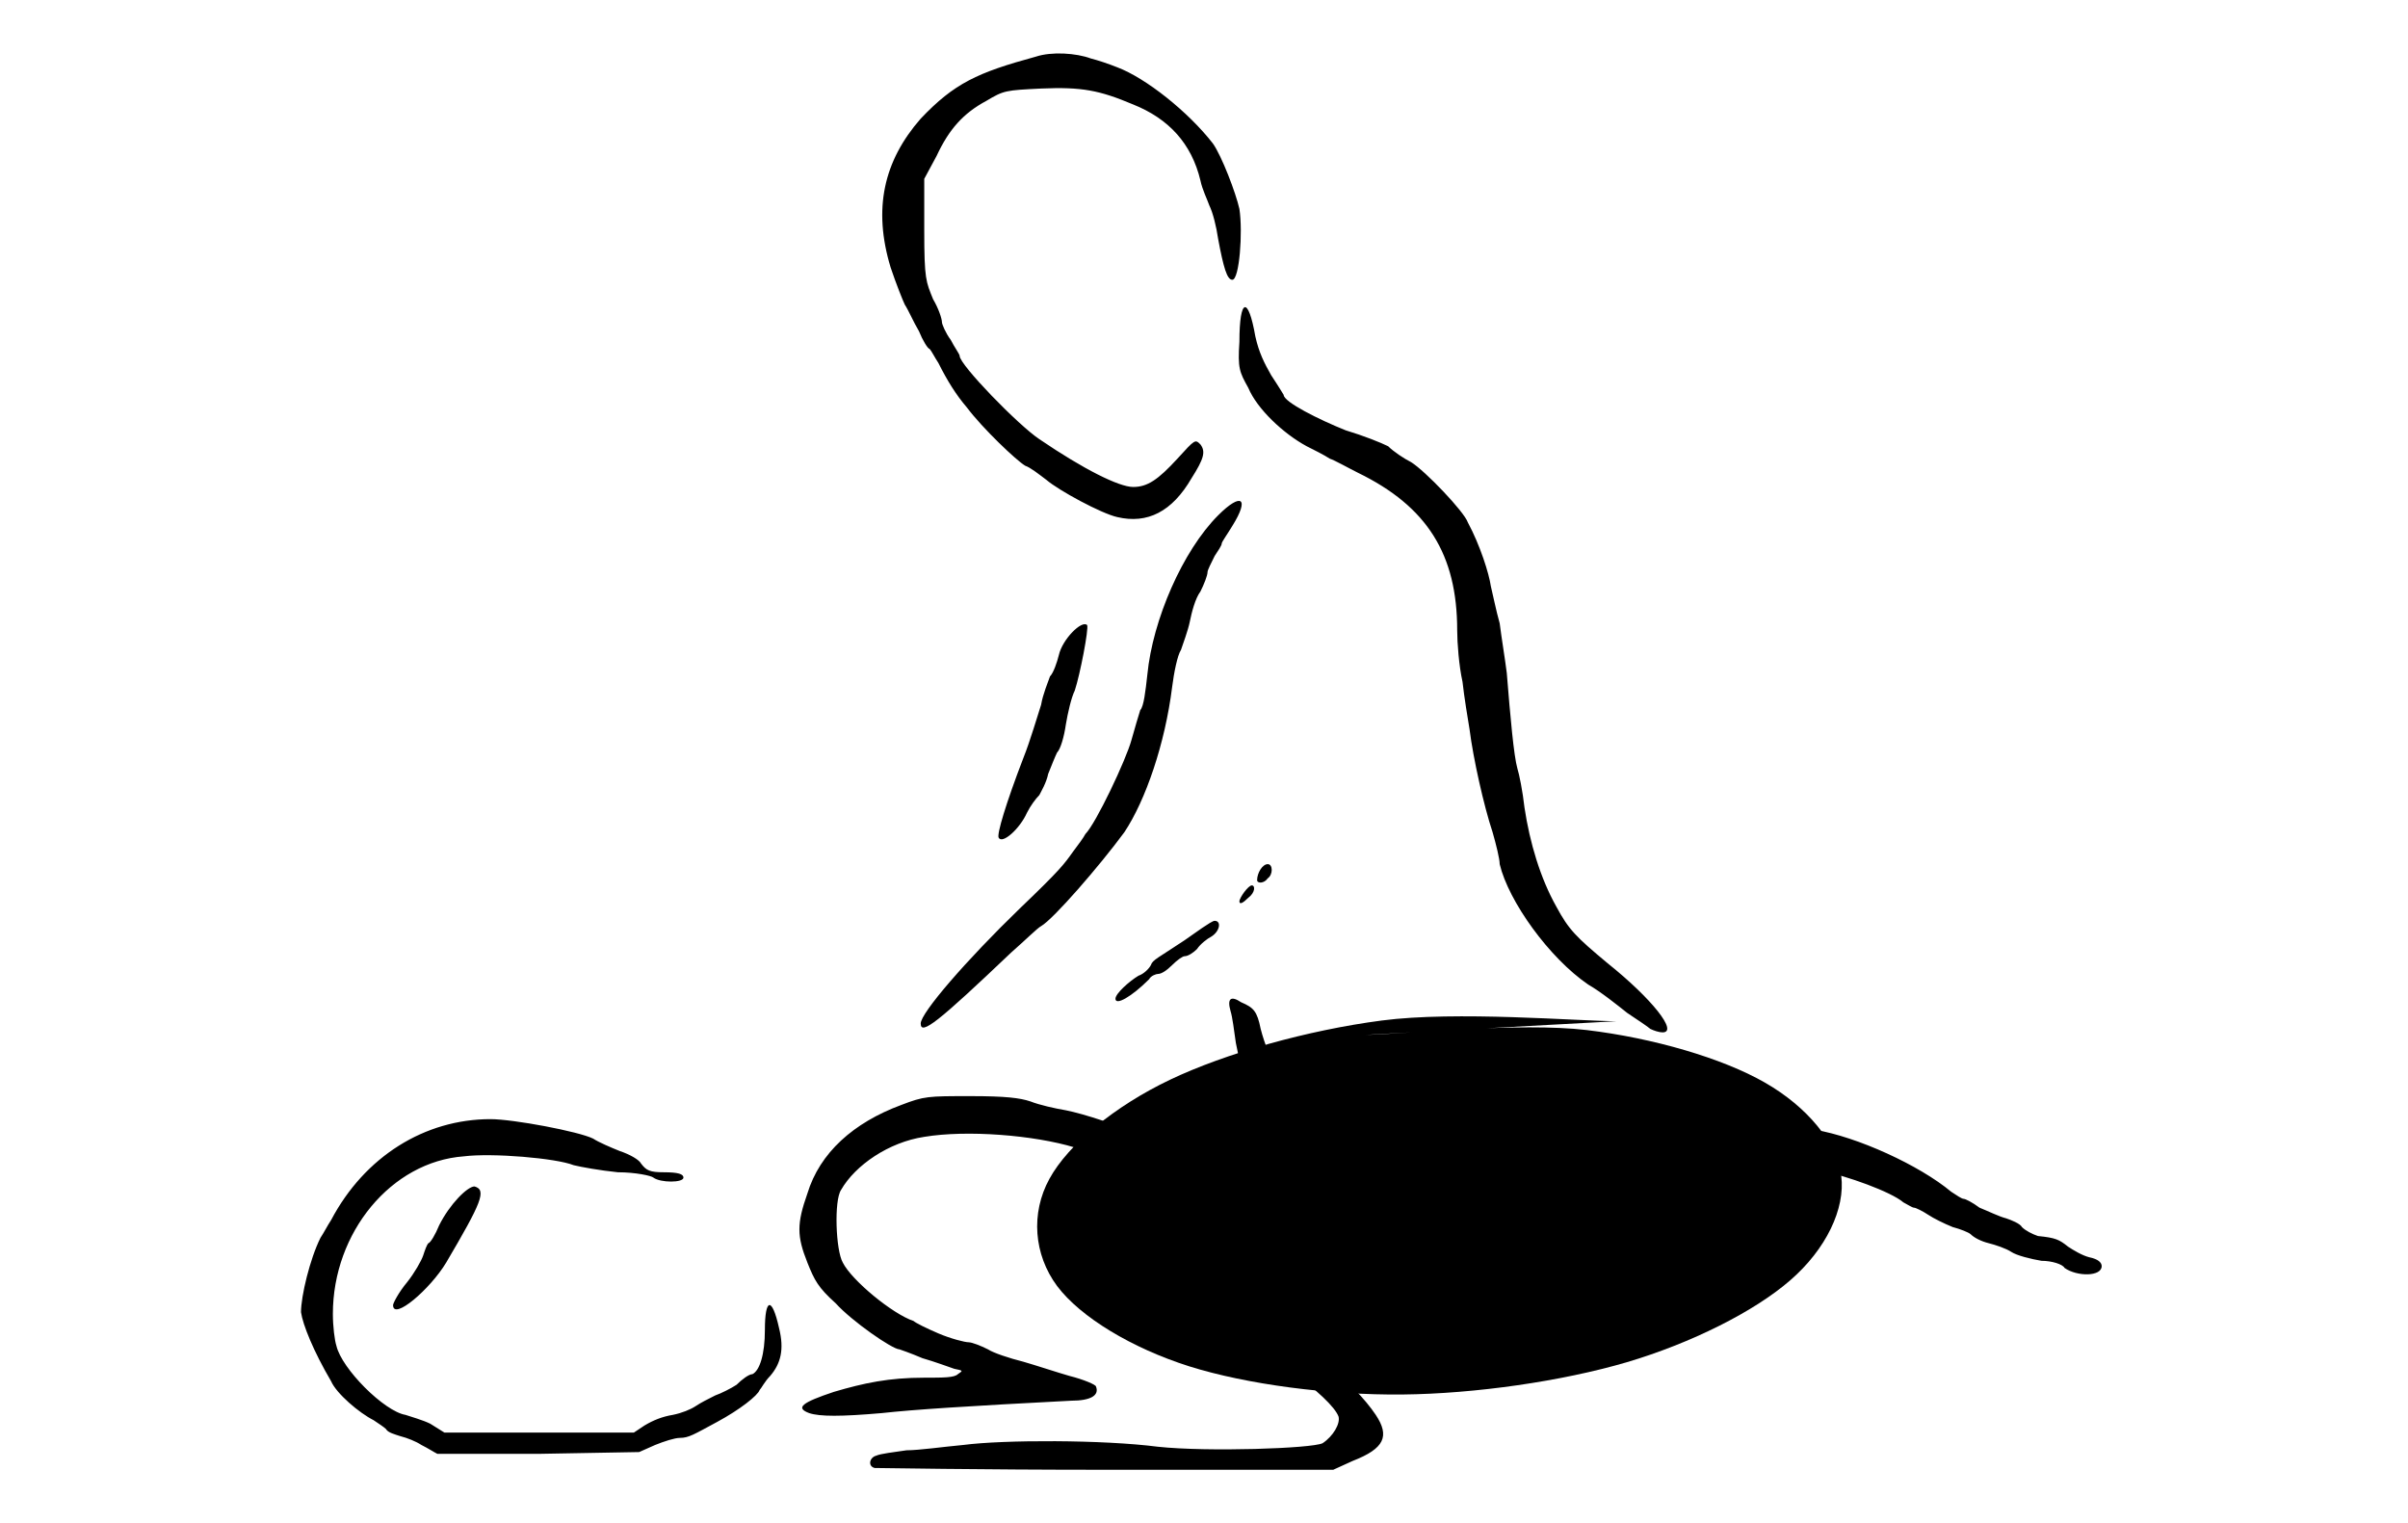
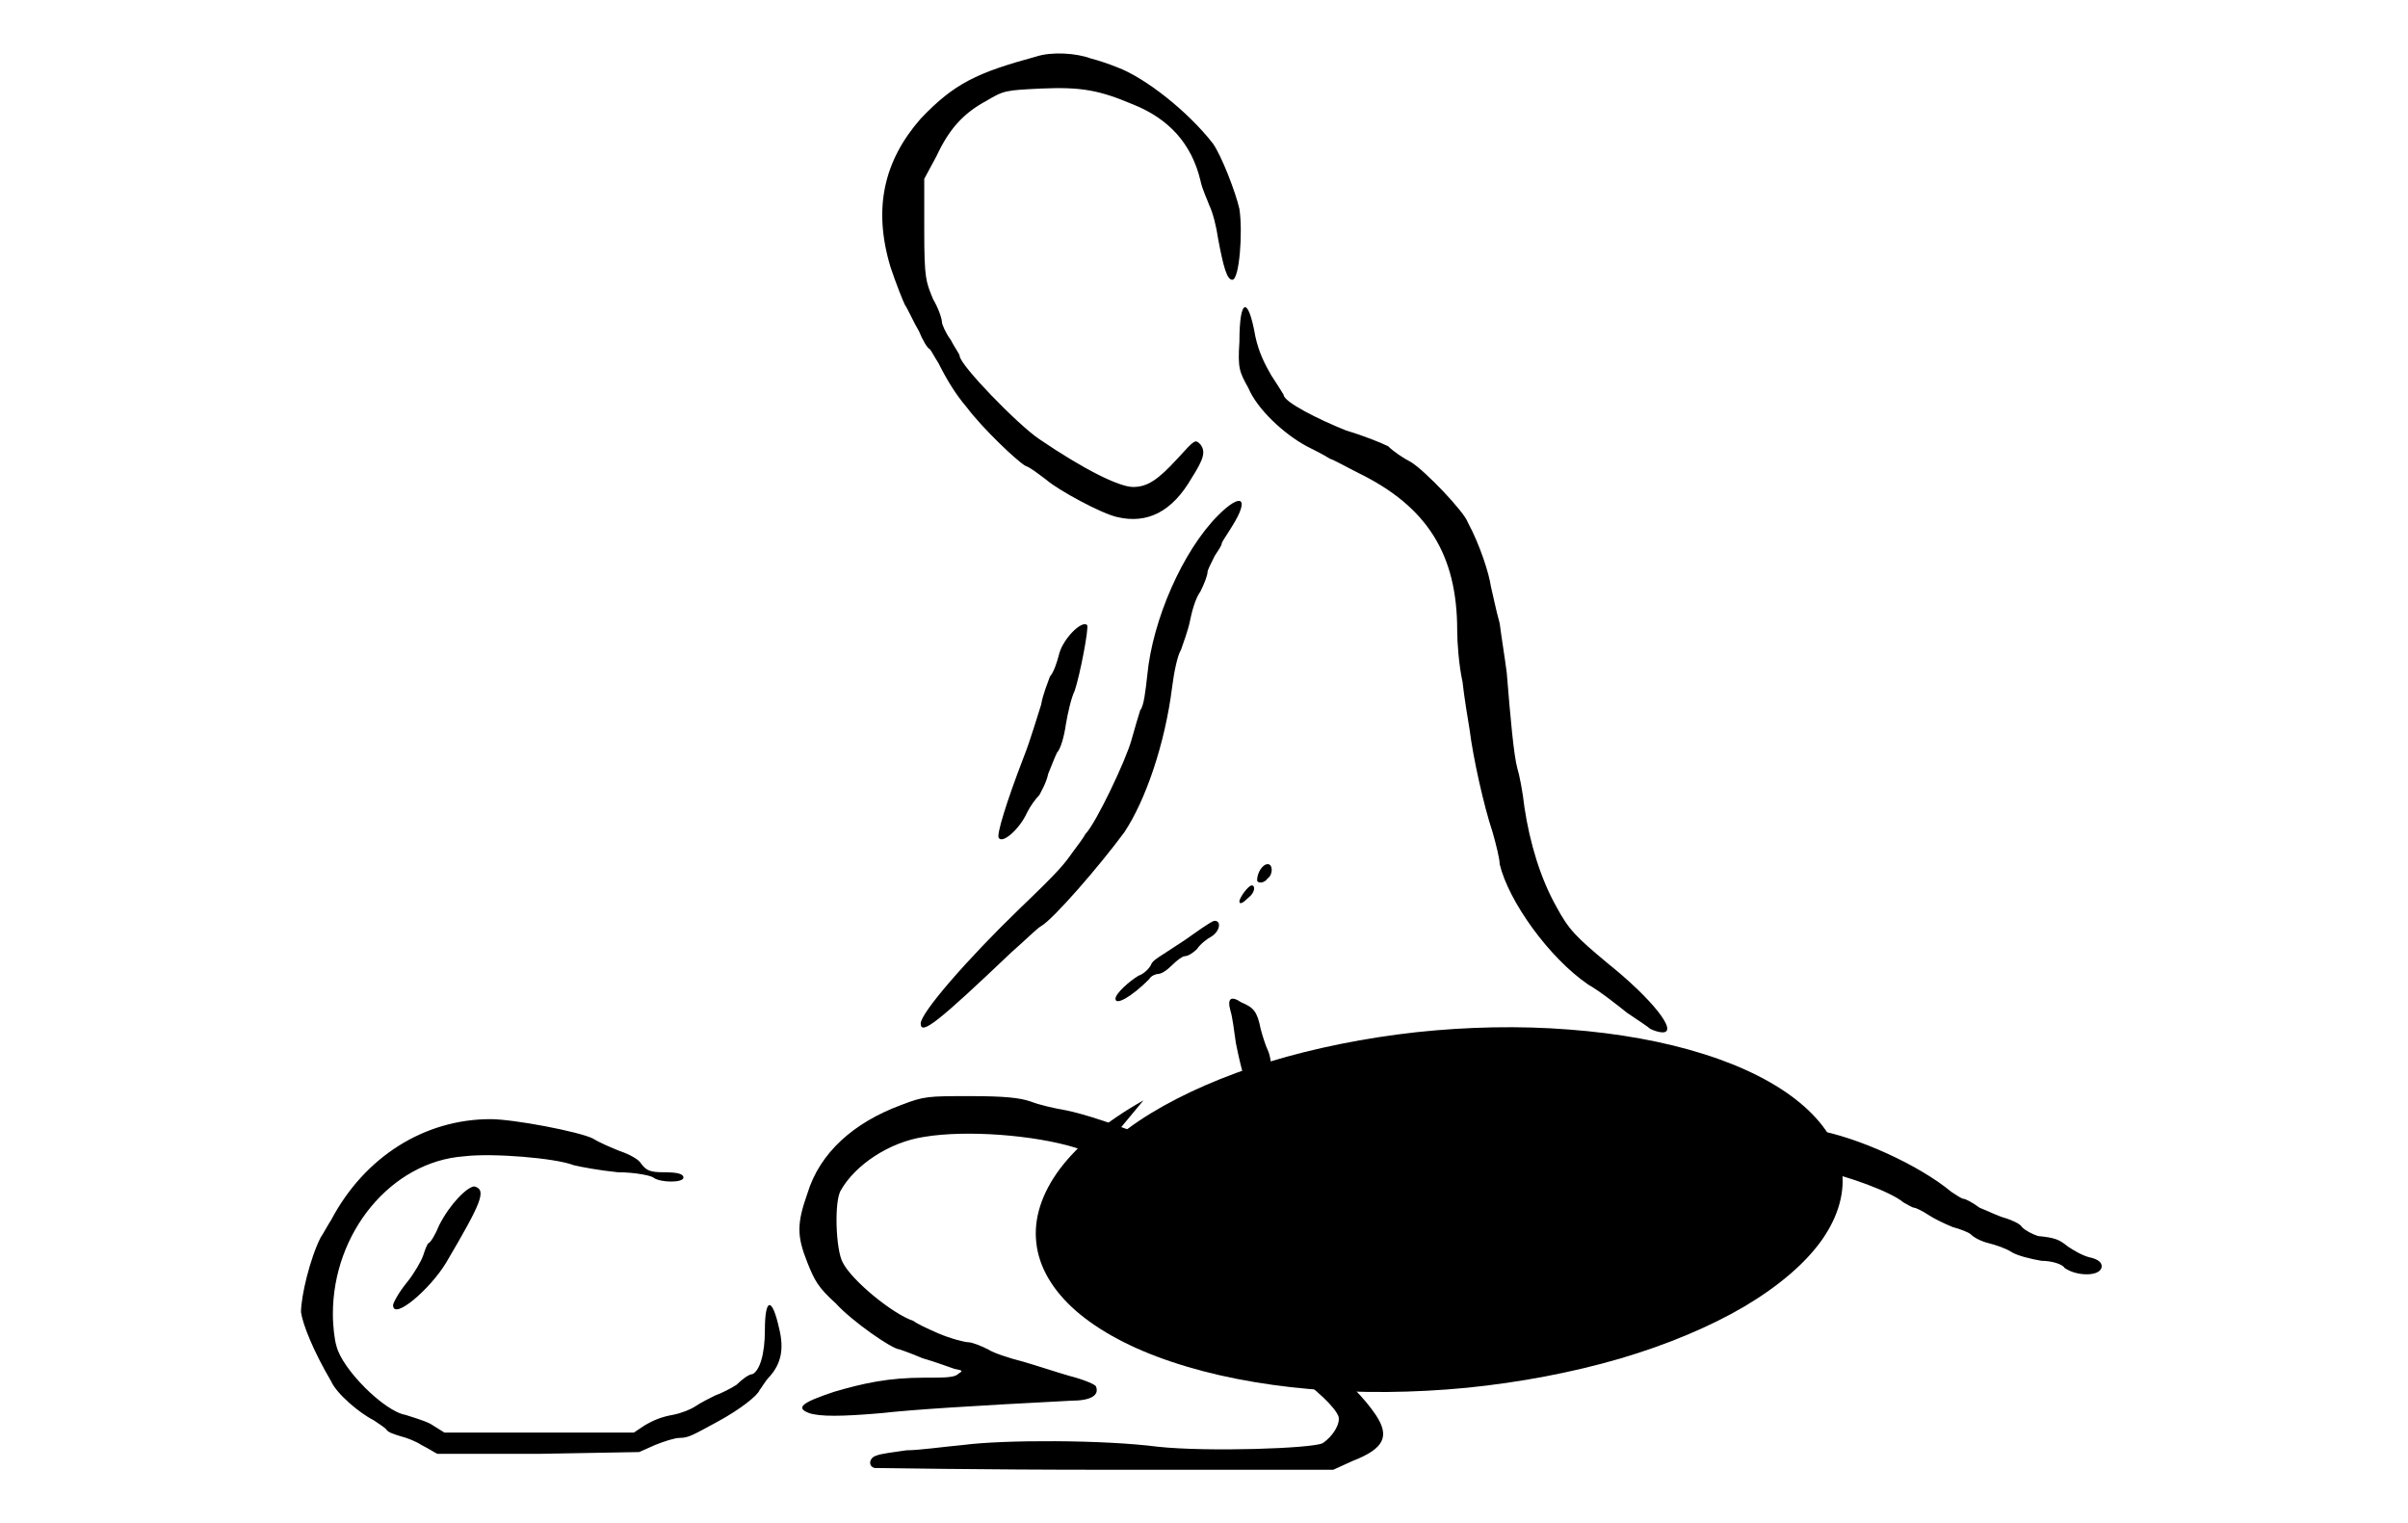
<svg viewBox="58 22 136 86" aria-hidden="true">
  <ellipse class="spot" cx="140" cy="90" rx="19.2" ry="7.9" />
  <path class="fig" fill-rule="evenodd" d="M107.4 104.9C107.0 104.8 107.1 104.3 107.5 104.2C107.7 104.1 108.5 104.0 109.2 103.9C109.9 103.9 111.3 103.7 112.4 103.6C114.7 103.3 120.3 103.3 123.4 103.7C126.2 104.0 132.1 103.8 132.7 103.5C133.3 103.1 133.7 102.4 133.6 102.0C133.2 100.9 129.4 98.1 125.7 96.3C125.3 96.1 124.7 95.8 124.5 95.7C124.3 95.5 123.8 95.3 123.5 95.2C123.1 95.1 122.8 94.9 122.6 94.7C122.5 94.6 122.1 94.3 121.7 94.1C120.8 93.7 120.6 93.5 120.9 93.2C121.1 92.9 122.1 93.0 123.0 93.4C123.5 93.6 124.1 93.8 124.2 93.8C124.4 93.8 124.9 94.0 125.3 94.2C125.7 94.5 126.3 94.8 126.7 94.9C127.0 95.1 127.7 95.4 128.2 95.7C131.5 97.6 134.5 100.1 135.7 101.9C136.5 103.1 136.2 103.8 134.4 104.5L133.3 105.0L120.4 105.0C113.4 105.0 107.5 104.9 107.4 104.9ZM82.7 104.1C82.5 104.0 82.2 103.8 81.8 103.6C81.5 103.4 81.0 103.2 80.6 103.1C80.3 103.0 79.9 102.9 79.8 102.7C79.7 102.6 79.4 102.4 79.1 102.2C78.3 101.8 77.0 100.7 76.7 100.0C75.7 98.3 75.1 96.8 75.0 96.1C75.0 95.2 75.5 93.1 76.1 91.9C76.3 91.6 76.5 91.2 76.7 90.9C78.6 87.3 82.0 85.2 85.7 85.2C87.0 85.2 90.7 85.9 91.5 86.3C91.8 86.5 92.5 86.8 93.0 87.0C93.6 87.2 94.1 87.5 94.2 87.7C94.5 88.1 94.7 88.2 95.5 88.2C96.3 88.2 96.6 88.3 96.6 88.5C96.6 88.8 95.3 88.8 94.9 88.5C94.8 88.4 93.9 88.2 92.9 88.2C91.9 88.1 90.8 87.9 90.4 87.8C89.4 87.4 85.8 87.1 84.2 87.3C80.1 87.6 76.8 91.6 76.8 96.2C76.8 96.9 76.9 97.7 77.0 98.0C77.3 99.3 79.7 101.7 80.9 101.9C81.2 102.0 81.9 102.2 82.3 102.4L83.1 102.9L88.4 102.9L93.8 102.9L94.4 102.5C94.9 102.2 95.4 102.0 96.0 101.9C96.5 101.8 97.0 101.6 97.3 101.4C97.6 101.2 98.0 101.0 98.4 100.8C98.7 100.7 99.3 100.4 99.6 100.2C99.9 99.9 100.3 99.6 100.5 99.6C100.9 99.4 101.2 98.5 101.2 97.1C101.2 95.3 101.6 95.2 102.0 97.0C102.3 98.2 102.1 99.0 101.5 99.7C101.2 100.0 101.0 100.4 100.9 100.5C100.8 100.8 99.8 101.6 98.5 102.3C97.2 103.0 96.9 103.2 96.4 103.2C96.1 103.2 95.5 103.4 95.0 103.6L94.1 104.0L88.5 104.1C85.4 104.1 82.8 104.1 82.7 104.1ZM103.7 101.8C102.9 101.5 103.3 101.2 105.1 100.6C106.8 100.1 108.2 99.8 110.2 99.8C111.3 99.8 111.9 99.8 112.1 99.6C112.4 99.4 112.4 99.4 111.9 99.3C111.6 99.2 110.8 98.9 110.1 98.7C109.4 98.4 108.8 98.2 108.8 98.2C108.4 98.2 106.1 96.6 105.2 95.6C104.2 94.7 104.0 94.3 103.6 93.3C103.0 91.8 103.0 91.1 103.6 89.4C104.3 87.1 106.2 85.4 108.9 84.4C110.2 83.9 110.4 83.9 112.8 83.9C114.8 83.9 115.6 84.0 116.2 84.2C116.7 84.4 117.6 84.6 118.2 84.7C119.2 84.9 121.1 85.5 123.8 86.6C124.4 86.8 126.2 87.6 127.7 88.3C131.6 90.3 132.3 90.6 132.9 90.8C133.2 90.8 133.8 91.1 134.3 91.3C135.6 91.8 138.7 92.1 141.0 91.8C143.2 91.6 144.9 90.9 148.5 88.6C149.1 88.2 149.7 87.8 149.8 87.8C149.8 87.8 150.3 87.6 150.7 87.4C153.5 86.0 157.5 85.4 160.5 85.8C162.9 86.2 166.4 87.8 168.2 89.3C168.5 89.5 168.8 89.7 168.9 89.7C169.0 89.7 169.4 89.9 169.8 90.2C170.3 90.4 170.9 90.7 171.3 90.8C171.6 90.9 172.1 91.1 172.2 91.3C172.4 91.5 172.8 91.7 173.1 91.8C174.1 91.9 174.3 92.0 174.8 92.4C175.1 92.6 175.6 92.9 176.0 93.0C176.5 93.1 176.7 93.3 176.7 93.5C176.7 94.1 175.3 94.1 174.6 93.6C174.5 93.4 173.9 93.2 173.3 93.2C172.7 93.1 171.9 92.9 171.6 92.7C171.3 92.5 170.7 92.3 170.3 92.2C169.9 92.1 169.5 91.9 169.3 91.7C169.2 91.6 168.7 91.4 168.3 91.3C167.8 91.1 167.2 90.8 166.9 90.6C166.6 90.4 166.2 90.2 166.1 90.2C166.0 90.2 165.7 90.0 165.5 89.9C164.8 89.3 162.3 88.4 160.8 88.1C156.9 87.4 153.6 88.1 148.9 90.6C143.3 93.7 142.2 94.1 139.2 94.1C137.7 94.1 137.0 94.0 136.1 93.7C135.4 93.5 134.5 93.3 134.0 93.2C133.6 93.1 132.9 92.9 132.5 92.7C132.2 92.5 131.7 92.3 131.4 92.3C130.8 92.1 129.2 91.4 124.1 89.0C121.0 87.6 120.5 87.3 120.3 87.3C120.2 87.3 119.5 87.1 118.7 86.8C116.4 86.1 112.6 85.8 110.2 86.2C108.2 86.5 106.3 87.8 105.5 89.2C105.1 89.8 105.2 92.6 105.6 93.3C106.1 94.3 108.4 96.2 109.6 96.6C109.7 96.7 110.3 97.0 111.0 97.3C111.7 97.6 112.5 97.8 112.7 97.8C112.9 97.8 113.4 98.0 113.8 98.2C114.1 98.4 115.0 98.7 115.8 98.9C116.5 99.1 117.7 99.5 118.4 99.7C119.2 99.9 119.9 100.2 119.9 100.3C120.1 100.8 119.6 101.1 118.5 101.1C112.7 101.4 109.6 101.6 107.8 101.8C105.5 102.0 104.3 102.0 103.7 101.8ZM80.2 95.7C80.2 95.6 80.5 95.0 81.0 94.4C81.4 93.9 81.8 93.2 81.9 92.9C82.0 92.6 82.1 92.3 82.2 92.2C82.3 92.2 82.6 91.7 82.8 91.2C83.4 90.0 84.4 89.0 84.8 89.0C85.5 89.2 85.2 89.9 83.2 93.3C82.3 94.8 80.2 96.6 80.2 95.7ZM128.8 84.1C128.4 83.5 128.1 82.4 127.8 80.9C127.7 80.2 127.6 79.4 127.5 79.1C127.3 78.4 127.5 78.2 128.1 78.6C128.8 78.9 129.0 79.1 129.2 80.1C129.3 80.5 129.5 81.1 129.6 81.3C129.9 81.9 129.9 83.7 129.7 84.2C129.4 84.6 129.1 84.6 128.8 84.1ZM151.2 80.1C151.1 80.0 150.5 79.6 149.9 79.2C149.4 78.8 148.4 78.0 147.7 77.6C145.5 76.1 143.2 72.9 142.7 70.8C142.7 70.5 142.5 69.7 142.3 69.0C141.8 67.5 141.2 64.8 141.0 63.2C140.9 62.6 140.7 61.4 140.6 60.5C140.4 59.6 140.3 58.3 140.3 57.6C140.3 53.3 138.6 50.6 134.7 48.7C134.1 48.4 133.4 48.0 133.1 47.9C132.8 47.7 132.2 47.4 131.8 47.2C130.5 46.5 129.0 45.1 128.5 43.9C128.0 43.0 127.9 42.8 128.0 41.3C128.0 38.8 128.5 38.7 128.9 41.0C129.1 41.9 129.4 42.5 129.8 43.2C130.2 43.8 130.5 44.3 130.5 44.3C130.5 44.7 132.5 45.7 134.0 46.3C135.0 46.6 136.0 47.0 136.4 47.2C136.7 47.5 137.3 47.9 137.7 48.1C138.5 48.6 140.7 50.9 140.9 51.5C141.6 52.8 142.1 54.4 142.2 55.1C142.3 55.5 142.5 56.5 142.7 57.2C142.8 58.0 143.0 59.2 143.1 60.0C143.3 62.5 143.5 64.7 143.7 65.4C143.8 65.7 144.0 66.7 144.1 67.6C144.4 69.6 145.0 71.6 145.9 73.2C146.6 74.5 147.0 74.9 148.8 76.4C151.3 78.4 152.8 80.3 151.9 80.3C151.7 80.3 151.4 80.2 151.2 80.1ZM110.0 79.8C110.0 79.2 112.6 76.2 115.6 73.3C117.9 71.1 118.1 70.8 118.6 70.1C118.9 69.7 119.2 69.3 119.3 69.1C119.9 68.5 121.6 64.9 121.9 63.8C122.1 63.1 122.3 62.4 122.4 62.1C122.6 61.9 122.7 61.0 122.8 60.1C123.1 57.0 124.8 53.1 126.8 51.1C128.1 49.8 128.6 50.1 127.6 51.7C127.3 52.2 127.0 52.6 127.0 52.7C127.0 52.8 126.8 53.1 126.6 53.4C126.4 53.8 126.2 54.2 126.2 54.3C126.2 54.5 126.0 55.0 125.8 55.4C125.5 55.8 125.3 56.6 125.2 57.1C125.1 57.6 124.8 58.4 124.7 58.7C124.5 59.0 124.3 60.0 124.2 60.8C123.8 64.0 122.7 67.2 121.5 69.0C120.1 70.9 117.5 73.9 116.8 74.3C116.6 74.4 115.9 75.1 115.1 75.8C111.0 79.7 110.0 80.5 110.0 79.8ZM121.0 78.4C121.0 78.1 121.8 77.4 122.3 77.1C122.6 77.0 122.9 76.7 123.0 76.5C123.1 76.2 123.4 76.1 124.9 75.1C125.2 74.9 125.6 74.6 125.9 74.4C126.2 74.2 126.5 74.0 126.6 74.0C127.0 74.0 126.9 74.6 126.4 74.9C126.2 75.0 125.8 75.3 125.6 75.6C125.4 75.8 125.1 76.0 124.9 76.0C124.8 76.0 124.5 76.2 124.2 76.5C123.9 76.8 123.6 77.0 123.4 77.0C123.3 77.0 123.0 77.1 122.9 77.3C121.9 78.3 121.0 78.8 121.0 78.4ZM128.0 72.9C128.0 72.7 128.5 72.0 128.7 72.0C128.9 72.0 128.9 72.4 128.5 72.7C128.2 73.0 128.0 73.1 128.0 72.9ZM129.0 71.7C129.0 71.3 129.3 70.8 129.6 70.8C129.9 70.8 129.9 71.4 129.6 71.6C129.4 71.9 129.0 71.9 129.0 71.7ZM114.4 69.3C114.3 69.1 114.8 67.4 115.8 64.8C116.2 63.8 116.6 62.4 116.8 61.8C116.9 61.2 117.2 60.5 117.3 60.2C117.5 60.0 117.7 59.4 117.8 59.0C118.0 58.1 119.1 57.0 119.4 57.3C119.5 57.5 119.0 60.1 118.7 61.0C118.5 61.4 118.3 62.3 118.2 62.9C118.1 63.6 117.9 64.3 117.7 64.5C117.6 64.7 117.4 65.2 117.2 65.7C117.1 66.2 116.8 66.7 116.7 66.9C116.5 67.1 116.2 67.5 116.0 67.9C115.6 68.8 114.6 69.7 114.4 69.3ZM121.1 51.2C120.2 51.0 117.8 49.7 117.1 49.1C116.7 48.8 116.2 48.4 115.9 48.3C115.4 48.0 113.5 46.2 112.6 45.0C112.0 44.3 111.5 43.5 111.0 42.5C110.8 42.2 110.6 41.8 110.5 41.7C110.4 41.7 110.1 41.2 109.9 40.7C109.6 40.2 109.3 39.5 109.1 39.2C109.0 39.0 108.6 38.0 108.3 37.1C107.3 33.8 107.9 31.1 110.0 28.7C111.9 26.7 113.2 26.1 116.5 25.2C117.4 24.9 118.8 25.0 119.6 25.3C120.0 25.4 120.6 25.6 121.1 25.8C122.7 26.4 125.1 28.3 126.5 30.1C127.0 30.8 127.8 32.9 128.0 33.8C128.2 35.1 128.0 37.8 127.6 37.8C127.3 37.8 127.1 37.1 126.8 35.5C126.7 34.8 126.5 34.0 126.3 33.6C126.2 33.3 125.9 32.7 125.8 32.2C125.3 30.1 124.0 28.7 122.0 27.9C120.1 27.1 119.1 26.9 116.8 27.0C114.8 27.1 114.7 27.1 113.7 27.7C112.4 28.4 111.6 29.3 110.9 30.8L110.2 32.1L110.2 35.0C110.2 37.8 110.3 37.9 110.7 38.9C111.0 39.4 111.2 40.0 111.2 40.2C111.2 40.3 111.4 40.8 111.7 41.2C111.9 41.6 112.2 42.0 112.2 42.1C112.2 42.6 115.5 46.0 116.7 46.8C119.2 48.5 121.2 49.5 122.0 49.5C122.8 49.5 123.4 49.1 124.5 47.9C125.5 46.8 125.5 46.8 125.8 47.1C126.1 47.5 126.0 47.9 125.3 49.0C124.2 50.9 122.8 51.6 121.1 51.2Z" />
-   <path class="ring dr" d="M135.13 80.44 C137.21 80.40 143.86 79.72 147.62 80.17 C151.38 80.62 155.28 81.76 157.67 83.13 C160.07 84.50 161.75 86.54 161.99 88.40 C162.23 90.26 161.13 92.55 159.11 94.30 C157.09 96.06 153.52 97.85 149.87 98.93 C146.22 100.00 141.31 100.71 137.20 100.75 C133.08 100.79 128.42 100.18 125.17 99.16 C121.92 98.13 119.02 96.38 117.70 94.62 C116.39 92.85 116.20 90.52 117.27 88.57 C118.33 86.63 120.96 84.46 124.09 82.97 C127.22 81.48 131.84 80.18 136.04 79.63 C140.24 79.08 147.08 79.66 149.29 79.67" />
+   <path class="ring dr" d="M118.89 88.58 C119.74 87.28 121.14 86.01 122.98 84.88 C124.83 83.75 127.12 82.75 129.69 81.96 C132.26 81.18 135.10 80.61 137.99 80.29 C140.89 79.98 143.84 79.92 146.62 80.14 C149.40 80.35 152.01 80.82 154.24 81.53 C156.47 82.23 158.32 83.17 159.65 84.27 C160.98 85.37 161.79 86.62 162.01 87.94 C162.23 89.26 161.85 90.65 160.92 91.99 C159.98 93.33 158.47 94.62 156.52 95.78 C154.56 96.93 152.15 97.94 149.47 98.73 C146.78 99.51 143.83 100.07 140.84 100.37 C137.84 100.66 134.80 100.69 131.95 100.44 C129.10 100.19 126.45 99.67 124.19 98.91 C121.93 98.16 120.08 97.17 118.76 96.02 C117.45 94.87 116.68 93.56 116.53 92.19 C116.37 90.82 116.83 89.39 117.86 88.01 C118.89 86.64 120.50 85.31 122.58 84.14" />
</svg>
